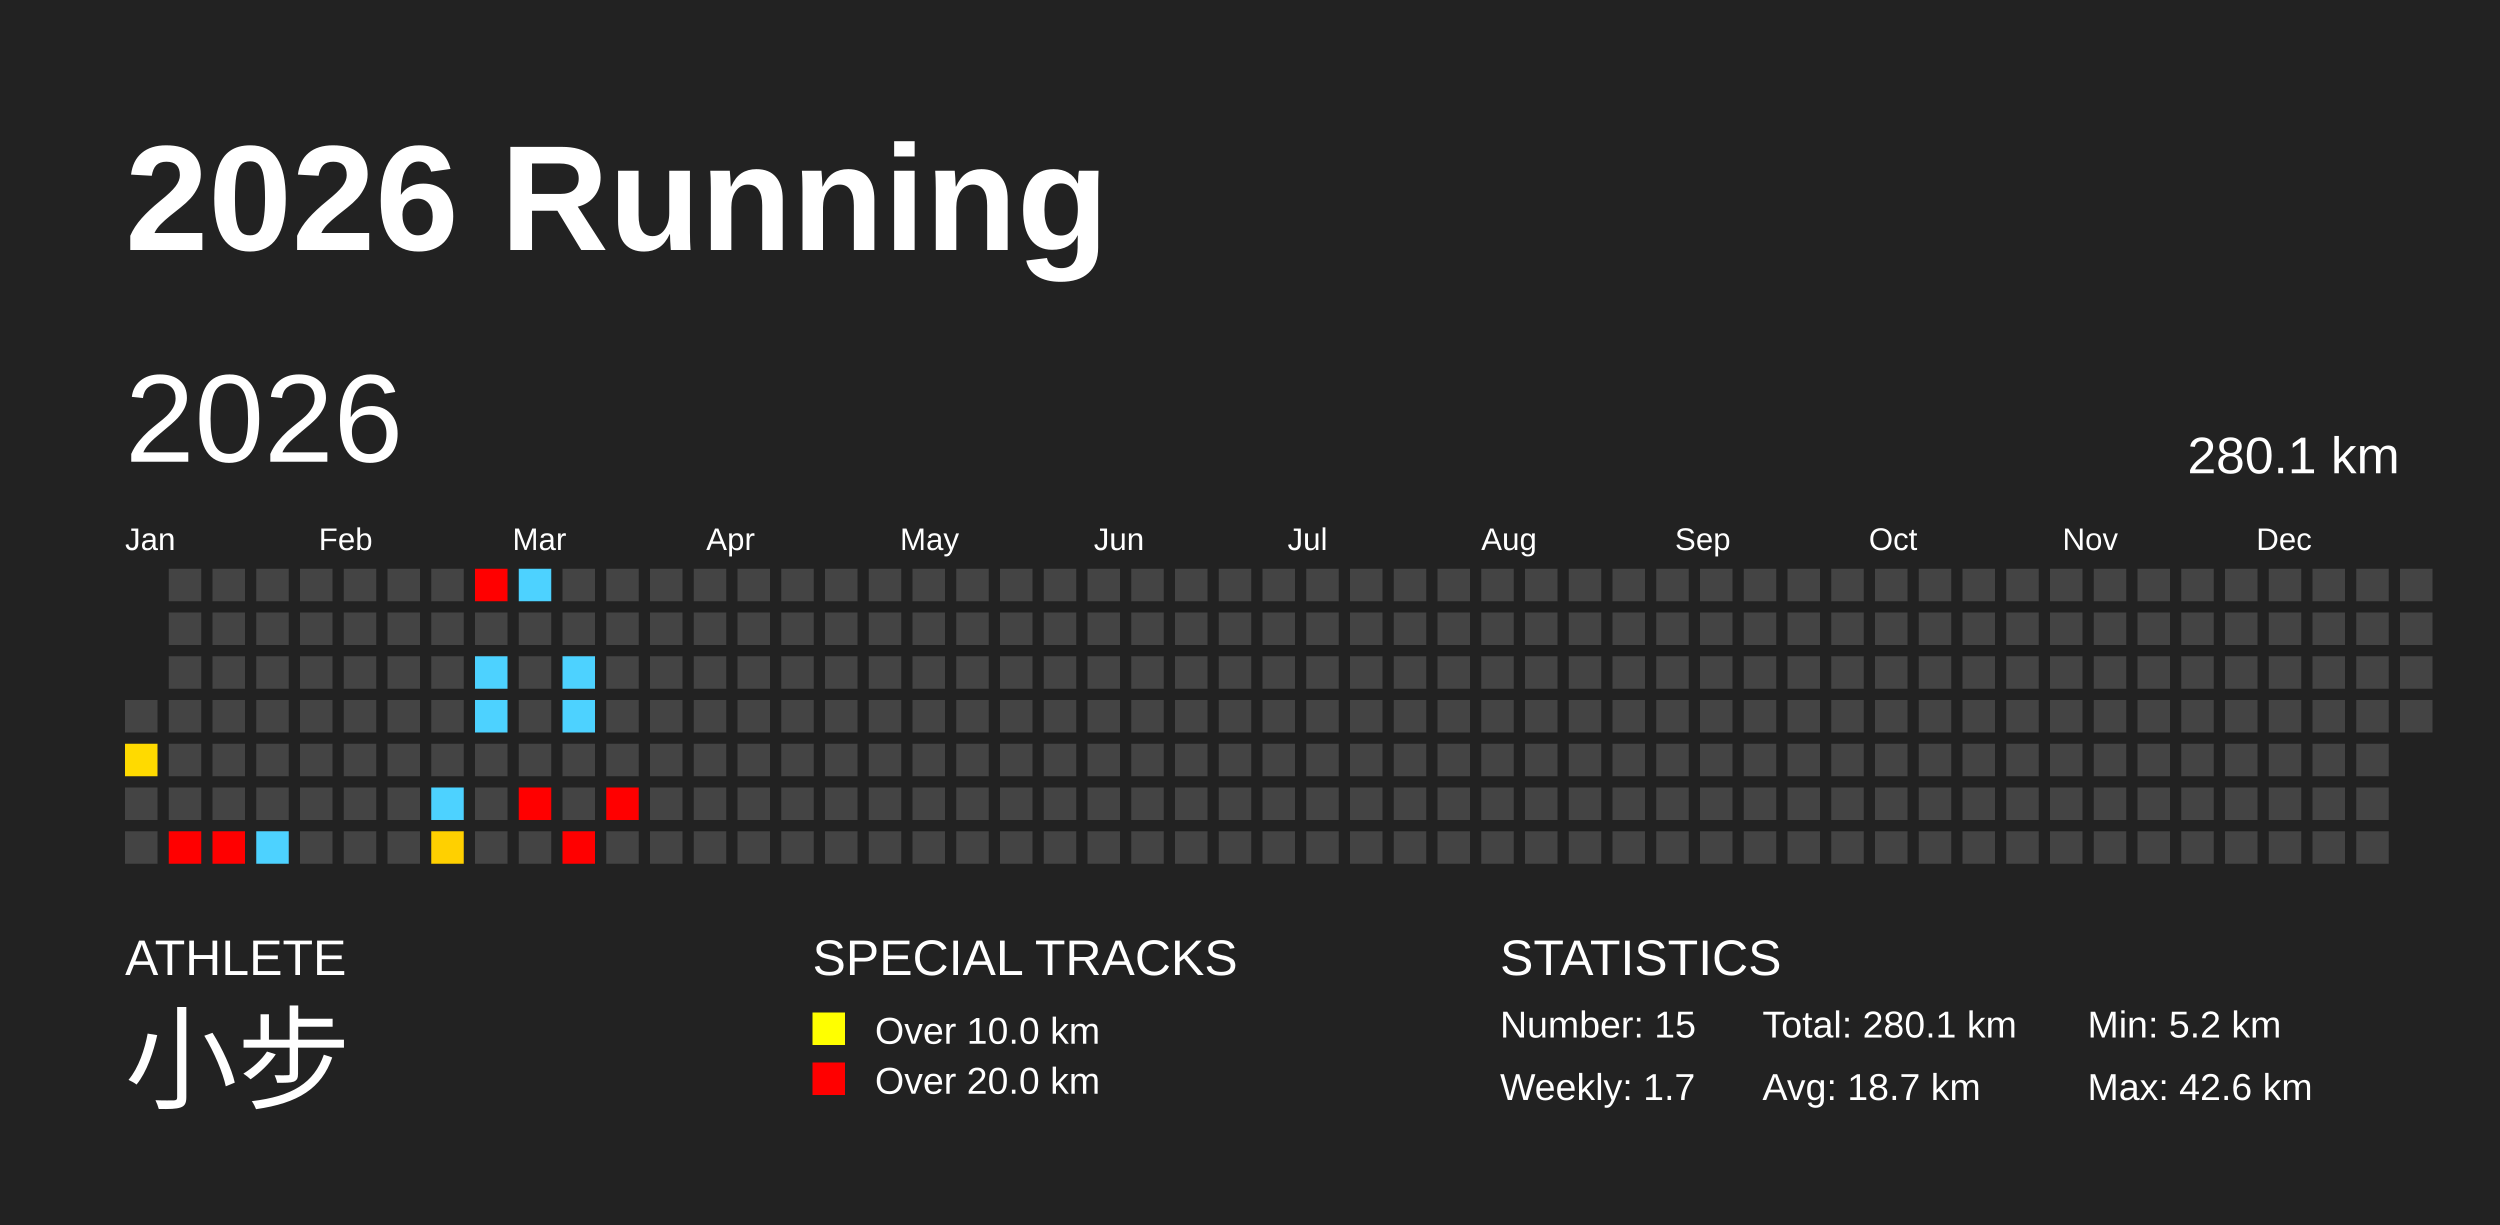
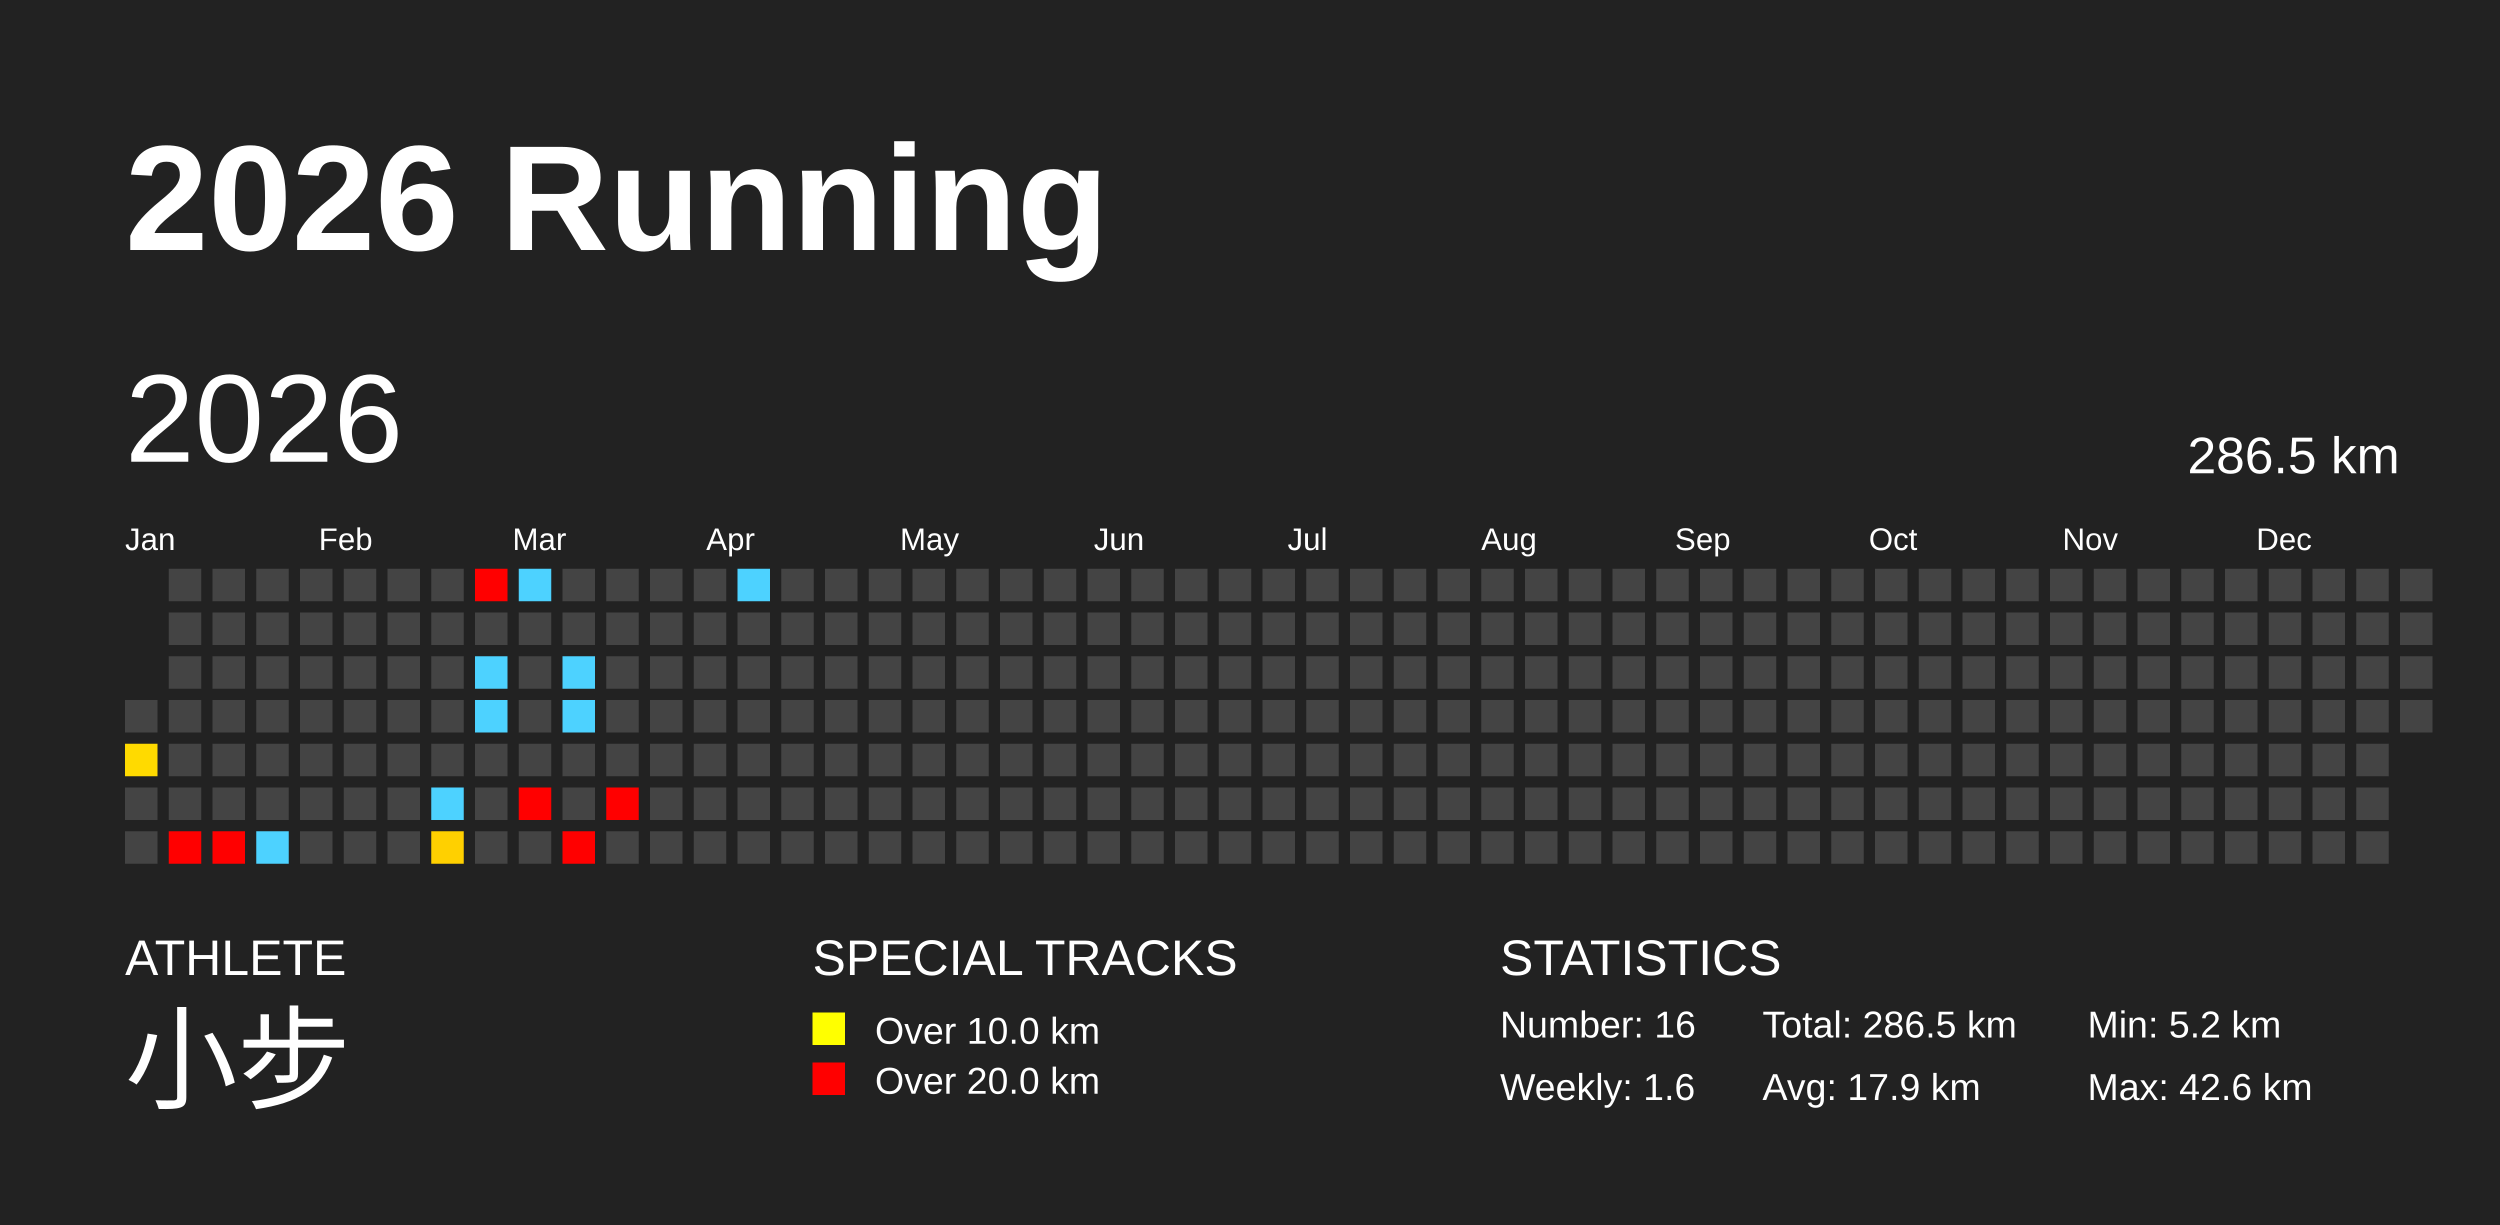
<svg xmlns="http://www.w3.org/2000/svg" baseProfile="full" height="98mm" version="1.1" viewBox="0,0,200,98" width="200mm">
  <defs />
  <rect fill="#222222" height="98" width="200" x="0" y="0" />
  <text fill="#FFFFFF" style="font-size:12px; font-family:Arial; font-weight:bold;" x="10" y="20">2026 Running</text>
  <text fill="#FFFFFF" style="font-size:4px; font-family:Arial" x="10" y="78">ATHLETE</text>
  <text fill="#FFFFFF" style="font-size:9px; font-family:Arial" x="10" y="88">小步</text>
  <text fill="#FFFFFF" style="font-size:4px; font-family:Arial" x="65" y="78">SPECIAL TRACKS</text>
  <rect fill="yellow" height="2.6" width="2.6" x="65" y="81" />
  <text fill="#FFFFFF" style="font-size:3px; font-family:Arial" x="70" y="83.5">Over 10.0 km</text>
  <rect fill="red" height="2.6" width="2.6" x="65" y="85" />
  <text fill="#FFFFFF" style="font-size:3px; font-family:Arial" x="70" y="87.5">Over 20.0 km</text>
  <text fill="#FFFFFF" style="font-size:4px; font-family:Arial" x="120" y="78">STATISTICS</text>
-   <text fill="#FFFFFF" style="font-size:3px; font-family:Arial" x="120" y="83">Number: 15</text>
-   <text fill="#FFFFFF" style="font-size:3px; font-family:Arial" x="120" y="88">Weekly: 1.7</text>
-   <text fill="#FFFFFF" style="font-size:3px; font-family:Arial" x="141" y="83">Total: 280.1 km</text>
-   <text fill="#FFFFFF" style="font-size:3px; font-family:Arial" x="141" y="88">Avg: 18.7 km</text>
+   <text fill="#FFFFFF" style="font-size:3px; font-family:Arial" x="120" y="83">Number: 16</text>
+   <text fill="#FFFFFF" style="font-size:3px; font-family:Arial" x="120" y="88">Weekly: 1.6</text>
+   <text fill="#FFFFFF" style="font-size:3px; font-family:Arial" x="141" y="83">Total: 286.5 km</text>
+   <text fill="#FFFFFF" style="font-size:3px; font-family:Arial" x="141" y="88">Avg: 17.9 km</text>
  <text fill="#FFFFFF" style="font-size:3px; font-family:Arial" x="167" y="83">Min: 5.2 km</text>
  <text fill="#FFFFFF" style="font-size:3px; font-family:Arial" x="167" y="88">Max: 42.6 km</text>
  <text dominant-baseline="hanging" fill="#FFFFFF" style="font-size:10.0px; font-family:Arial;" x="10" y="30">2026</text>
-   <text dominant-baseline="hanging" fill="#FFFFFF" style="font-size:4.125px; font-family:Arial;" x="175" y="35">280.1 km</text>
+   <text dominant-baseline="hanging" fill="#FFFFFF" style="font-size:4.125px; font-family:Arial;" x="175" y="35">286.5 km</text>
  <text fill="#FFFFFF" style="font-size:2.5px; font-family:Arial" x="10.0" y="44">Jan</text>
  <text fill="#FFFFFF" style="font-size:2.5px; font-family:Arial" x="25.5" y="44">Feb</text>
  <text fill="#FFFFFF" style="font-size:2.5px; font-family:Arial" x="41.0" y="44">Mar</text>
  <text fill="#FFFFFF" style="font-size:2.5px; font-family:Arial" x="56.5" y="44">Apr</text>
  <text fill="#FFFFFF" style="font-size:2.5px; font-family:Arial" x="72.0" y="44">May</text>
  <text fill="#FFFFFF" style="font-size:2.5px; font-family:Arial" x="87.5" y="44">Jun</text>
  <text fill="#FFFFFF" style="font-size:2.5px; font-family:Arial" x="103.0" y="44">Jul</text>
  <text fill="#FFFFFF" style="font-size:2.5px; font-family:Arial" x="118.5" y="44">Aug</text>
  <text fill="#FFFFFF" style="font-size:2.5px; font-family:Arial" x="134.0" y="44">Sep</text>
  <text fill="#FFFFFF" style="font-size:2.5px; font-family:Arial" x="149.5" y="44">Oct</text>
  <text fill="#FFFFFF" style="font-size:2.5px; font-family:Arial" x="165.0" y="44">Nov</text>
  <text fill="#FFFFFF" style="font-size:2.5px; font-family:Arial" x="180.5" y="44">Dec</text>
  <rect fill="#444444" height="2.6" width="2.6" x="10.0" y="56.0" />
  <rect fill="#ffda00" height="2.6" width="2.6" x="10.0" y="59.5" />
  <rect fill="#444444" height="2.6" width="2.6" x="10.0" y="63.0" />
  <rect fill="#444444" height="2.6" width="2.6" x="10.0" y="66.5" />
  <rect fill="#444444" height="2.6" width="2.6" x="13.5" y="45.5" />
  <rect fill="#444444" height="2.6" width="2.6" x="13.5" y="49.0" />
  <rect fill="#444444" height="2.6" width="2.6" x="13.5" y="52.5" />
  <rect fill="#444444" height="2.6" width="2.6" x="13.5" y="56.0" />
  <rect fill="#444444" height="2.6" width="2.6" x="13.5" y="59.5" />
  <rect fill="#444444" height="2.6" width="2.6" x="13.5" y="63.0" />
  <rect fill="red" height="2.6" width="2.6" x="13.5" y="66.5" />
  <rect fill="#444444" height="2.6" width="2.6" x="17.0" y="45.5" />
  <rect fill="#444444" height="2.6" width="2.6" x="17.0" y="49.0" />
  <rect fill="#444444" height="2.6" width="2.6" x="17.0" y="52.5" />
  <rect fill="#444444" height="2.6" width="2.6" x="17.0" y="56.0" />
  <rect fill="#444444" height="2.6" width="2.6" x="17.0" y="59.5" />
  <rect fill="#444444" height="2.6" width="2.6" x="17.0" y="63.0" />
  <rect fill="red" height="2.6" width="2.6" x="17.0" y="66.5" />
  <rect fill="#444444" height="2.6" width="2.6" x="20.5" y="45.5" />
  <rect fill="#444444" height="2.6" width="2.6" x="20.5" y="49.0" />
  <rect fill="#444444" height="2.6" width="2.6" x="20.5" y="52.5" />
  <rect fill="#444444" height="2.6" width="2.6" x="20.5" y="56.0" />
  <rect fill="#444444" height="2.6" width="2.6" x="20.5" y="59.5" />
  <rect fill="#444444" height="2.6" width="2.6" x="20.5" y="63.0" />
  <rect fill="#4dd2ff" height="2.6" width="2.6" x="20.5" y="66.5" />
  <rect fill="#444444" height="2.6" width="2.6" x="24.0" y="45.5" />
  <rect fill="#444444" height="2.6" width="2.6" x="24.0" y="49.0" />
  <rect fill="#444444" height="2.6" width="2.6" x="24.0" y="52.5" />
  <rect fill="#444444" height="2.6" width="2.6" x="24.0" y="56.0" />
  <rect fill="#444444" height="2.6" width="2.6" x="24.0" y="59.5" />
  <rect fill="#444444" height="2.6" width="2.6" x="24.0" y="63.0" />
  <rect fill="#444444" height="2.6" width="2.6" x="24.0" y="66.5" />
  <rect fill="#444444" height="2.6" width="2.6" x="27.5" y="45.5" />
  <rect fill="#444444" height="2.6" width="2.6" x="27.5" y="49.0" />
  <rect fill="#444444" height="2.6" width="2.6" x="27.5" y="52.5" />
  <rect fill="#444444" height="2.6" width="2.6" x="27.5" y="56.0" />
  <rect fill="#444444" height="2.6" width="2.6" x="27.5" y="59.5" />
  <rect fill="#444444" height="2.6" width="2.6" x="27.5" y="63.0" />
  <rect fill="#444444" height="2.6" width="2.6" x="27.5" y="66.5" />
  <rect fill="#444444" height="2.6" width="2.6" x="31.0" y="45.5" />
  <rect fill="#444444" height="2.6" width="2.6" x="31.0" y="49.0" />
  <rect fill="#444444" height="2.6" width="2.6" x="31.0" y="52.5" />
  <rect fill="#444444" height="2.6" width="2.6" x="31.0" y="56.0" />
  <rect fill="#444444" height="2.6" width="2.6" x="31.0" y="59.5" />
  <rect fill="#444444" height="2.6" width="2.6" x="31.0" y="63.0" />
  <rect fill="#444444" height="2.6" width="2.6" x="31.0" y="66.5" />
  <rect fill="#444444" height="2.6" width="2.6" x="34.5" y="45.5" />
  <rect fill="#444444" height="2.6" width="2.6" x="34.5" y="49.0" />
  <rect fill="#444444" height="2.6" width="2.6" x="34.5" y="52.5" />
  <rect fill="#444444" height="2.6" width="2.6" x="34.5" y="56.0" />
  <rect fill="#444444" height="2.6" width="2.6" x="34.5" y="59.5" />
  <rect fill="#4dd2ff" height="2.6" width="2.6" x="34.5" y="63.0" />
  <rect fill="#ffd000" height="2.6" width="2.6" x="34.5" y="66.5" />
  <rect fill="red" height="2.6" width="2.6" x="38.0" y="45.5" />
  <rect fill="#444444" height="2.6" width="2.6" x="38.0" y="49.0" />
  <rect fill="#4dd2ff" height="2.6" width="2.6" x="38.0" y="52.5" />
  <rect fill="#4dd2ff" height="2.6" width="2.6" x="38.0" y="56.0" />
  <rect fill="#444444" height="2.6" width="2.6" x="38.0" y="59.5" />
  <rect fill="#444444" height="2.6" width="2.6" x="38.0" y="63.0" />
  <rect fill="#444444" height="2.6" width="2.6" x="38.0" y="66.5" />
  <rect fill="#4dd2ff" height="2.6" width="2.6" x="41.5" y="45.5" />
  <rect fill="#444444" height="2.6" width="2.6" x="41.5" y="49.0" />
  <rect fill="#444444" height="2.6" width="2.6" x="41.5" y="52.5" />
  <rect fill="#444444" height="2.6" width="2.6" x="41.5" y="56.0" />
  <rect fill="#444444" height="2.6" width="2.6" x="41.5" y="59.5" />
  <rect fill="red" height="2.6" width="2.6" x="41.5" y="63.0" />
  <rect fill="#444444" height="2.6" width="2.6" x="41.5" y="66.5" />
  <rect fill="#444444" height="2.6" width="2.6" x="45.0" y="45.5" />
  <rect fill="#444444" height="2.6" width="2.6" x="45.0" y="49.0" />
  <rect fill="#4dd2ff" height="2.6" width="2.6" x="45.0" y="52.5" />
  <rect fill="#4dd2ff" height="2.6" width="2.6" x="45.0" y="56.0" />
  <rect fill="#444444" height="2.6" width="2.6" x="45.0" y="59.5" />
  <rect fill="#444444" height="2.6" width="2.6" x="45.0" y="63.0" />
  <rect fill="red" height="2.6" width="2.6" x="45.0" y="66.5" />
  <rect fill="#444444" height="2.6" width="2.6" x="48.5" y="45.5" />
  <rect fill="#444444" height="2.6" width="2.6" x="48.5" y="49.0" />
  <rect fill="#444444" height="2.6" width="2.6" x="48.5" y="52.5" />
  <rect fill="#444444" height="2.6" width="2.6" x="48.5" y="56.0" />
  <rect fill="#444444" height="2.6" width="2.6" x="48.5" y="59.5" />
  <rect fill="red" height="2.6" width="2.6" x="48.5" y="63.0" />
  <rect fill="#444444" height="2.6" width="2.6" x="48.5" y="66.5" />
  <rect fill="#444444" height="2.6" width="2.6" x="52.0" y="45.5" />
  <rect fill="#444444" height="2.6" width="2.6" x="52.0" y="49.0" />
  <rect fill="#444444" height="2.6" width="2.6" x="52.0" y="52.5" />
  <rect fill="#444444" height="2.6" width="2.6" x="52.0" y="56.0" />
  <rect fill="#444444" height="2.6" width="2.6" x="52.0" y="59.5" />
  <rect fill="#444444" height="2.6" width="2.6" x="52.0" y="63.0" />
  <rect fill="#444444" height="2.6" width="2.6" x="52.0" y="66.5" />
  <rect fill="#444444" height="2.6" width="2.6" x="55.5" y="45.5" />
  <rect fill="#444444" height="2.6" width="2.6" x="55.5" y="49.0" />
  <rect fill="#444444" height="2.6" width="2.6" x="55.5" y="52.5" />
  <rect fill="#444444" height="2.6" width="2.6" x="55.5" y="56.0" />
  <rect fill="#444444" height="2.6" width="2.6" x="55.5" y="59.5" />
  <rect fill="#444444" height="2.6" width="2.6" x="55.5" y="63.0" />
  <rect fill="#444444" height="2.6" width="2.6" x="55.5" y="66.5" />
-   <rect fill="#444444" height="2.6" width="2.6" x="59.0" y="45.5" />
+   <rect fill="#4dd2ff" height="2.6" width="2.6" x="59.0" y="45.5" />
  <rect fill="#444444" height="2.6" width="2.6" x="59.0" y="49.0" />
  <rect fill="#444444" height="2.6" width="2.6" x="59.0" y="52.5" />
  <rect fill="#444444" height="2.6" width="2.6" x="59.0" y="56.0" />
  <rect fill="#444444" height="2.6" width="2.6" x="59.0" y="59.5" />
  <rect fill="#444444" height="2.6" width="2.6" x="59.0" y="63.0" />
  <rect fill="#444444" height="2.6" width="2.6" x="59.0" y="66.5" />
  <rect fill="#444444" height="2.6" width="2.6" x="62.5" y="45.5" />
  <rect fill="#444444" height="2.6" width="2.6" x="62.5" y="49.0" />
  <rect fill="#444444" height="2.6" width="2.6" x="62.5" y="52.5" />
  <rect fill="#444444" height="2.6" width="2.6" x="62.5" y="56.0" />
  <rect fill="#444444" height="2.6" width="2.6" x="62.5" y="59.5" />
  <rect fill="#444444" height="2.6" width="2.6" x="62.5" y="63.0" />
  <rect fill="#444444" height="2.6" width="2.6" x="62.5" y="66.5" />
  <rect fill="#444444" height="2.6" width="2.6" x="66.0" y="45.5" />
  <rect fill="#444444" height="2.6" width="2.6" x="66.0" y="49.0" />
  <rect fill="#444444" height="2.6" width="2.6" x="66.0" y="52.5" />
  <rect fill="#444444" height="2.6" width="2.6" x="66.0" y="56.0" />
  <rect fill="#444444" height="2.6" width="2.6" x="66.0" y="59.5" />
  <rect fill="#444444" height="2.6" width="2.6" x="66.0" y="63.0" />
  <rect fill="#444444" height="2.6" width="2.6" x="66.0" y="66.5" />
  <rect fill="#444444" height="2.6" width="2.6" x="69.5" y="45.5" />
  <rect fill="#444444" height="2.6" width="2.6" x="69.5" y="49.0" />
  <rect fill="#444444" height="2.6" width="2.6" x="69.5" y="52.5" />
  <rect fill="#444444" height="2.6" width="2.6" x="69.5" y="56.0" />
  <rect fill="#444444" height="2.6" width="2.6" x="69.5" y="59.5" />
  <rect fill="#444444" height="2.6" width="2.6" x="69.5" y="63.0" />
  <rect fill="#444444" height="2.6" width="2.6" x="69.5" y="66.5" />
  <rect fill="#444444" height="2.6" width="2.6" x="73.0" y="45.5" />
  <rect fill="#444444" height="2.6" width="2.6" x="73.0" y="49.0" />
  <rect fill="#444444" height="2.6" width="2.6" x="73.0" y="52.5" />
  <rect fill="#444444" height="2.6" width="2.6" x="73.0" y="56.0" />
  <rect fill="#444444" height="2.6" width="2.6" x="73.0" y="59.5" />
  <rect fill="#444444" height="2.6" width="2.6" x="73.0" y="63.0" />
  <rect fill="#444444" height="2.6" width="2.6" x="73.0" y="66.5" />
  <rect fill="#444444" height="2.6" width="2.6" x="76.5" y="45.5" />
  <rect fill="#444444" height="2.6" width="2.6" x="76.5" y="49.0" />
  <rect fill="#444444" height="2.6" width="2.6" x="76.5" y="52.5" />
  <rect fill="#444444" height="2.6" width="2.6" x="76.5" y="56.0" />
  <rect fill="#444444" height="2.6" width="2.6" x="76.5" y="59.5" />
  <rect fill="#444444" height="2.6" width="2.6" x="76.5" y="63.0" />
  <rect fill="#444444" height="2.6" width="2.6" x="76.5" y="66.5" />
  <rect fill="#444444" height="2.6" width="2.6" x="80.0" y="45.5" />
  <rect fill="#444444" height="2.6" width="2.6" x="80.0" y="49.0" />
  <rect fill="#444444" height="2.6" width="2.6" x="80.0" y="52.5" />
  <rect fill="#444444" height="2.6" width="2.6" x="80.0" y="56.0" />
  <rect fill="#444444" height="2.6" width="2.6" x="80.0" y="59.5" />
  <rect fill="#444444" height="2.6" width="2.6" x="80.0" y="63.0" />
  <rect fill="#444444" height="2.6" width="2.6" x="80.0" y="66.5" />
  <rect fill="#444444" height="2.6" width="2.6" x="83.5" y="45.5" />
  <rect fill="#444444" height="2.6" width="2.6" x="83.5" y="49.0" />
  <rect fill="#444444" height="2.6" width="2.6" x="83.5" y="52.5" />
  <rect fill="#444444" height="2.6" width="2.6" x="83.5" y="56.0" />
  <rect fill="#444444" height="2.6" width="2.6" x="83.5" y="59.5" />
  <rect fill="#444444" height="2.6" width="2.6" x="83.5" y="63.0" />
  <rect fill="#444444" height="2.6" width="2.6" x="83.5" y="66.5" />
  <rect fill="#444444" height="2.6" width="2.6" x="87.0" y="45.5" />
  <rect fill="#444444" height="2.6" width="2.6" x="87.0" y="49.0" />
  <rect fill="#444444" height="2.6" width="2.6" x="87.0" y="52.5" />
  <rect fill="#444444" height="2.6" width="2.6" x="87.0" y="56.0" />
  <rect fill="#444444" height="2.6" width="2.6" x="87.0" y="59.5" />
  <rect fill="#444444" height="2.6" width="2.6" x="87.0" y="63.0" />
  <rect fill="#444444" height="2.6" width="2.6" x="87.0" y="66.5" />
  <rect fill="#444444" height="2.6" width="2.6" x="90.5" y="45.5" />
  <rect fill="#444444" height="2.6" width="2.6" x="90.5" y="49.0" />
  <rect fill="#444444" height="2.6" width="2.6" x="90.5" y="52.5" />
  <rect fill="#444444" height="2.6" width="2.6" x="90.5" y="56.0" />
  <rect fill="#444444" height="2.6" width="2.6" x="90.5" y="59.5" />
  <rect fill="#444444" height="2.6" width="2.6" x="90.5" y="63.0" />
  <rect fill="#444444" height="2.6" width="2.6" x="90.5" y="66.5" />
  <rect fill="#444444" height="2.6" width="2.6" x="94.0" y="45.5" />
  <rect fill="#444444" height="2.6" width="2.6" x="94.0" y="49.0" />
  <rect fill="#444444" height="2.6" width="2.6" x="94.0" y="52.5" />
  <rect fill="#444444" height="2.6" width="2.6" x="94.0" y="56.0" />
  <rect fill="#444444" height="2.6" width="2.6" x="94.0" y="59.5" />
  <rect fill="#444444" height="2.6" width="2.6" x="94.0" y="63.0" />
  <rect fill="#444444" height="2.6" width="2.6" x="94.0" y="66.5" />
  <rect fill="#444444" height="2.6" width="2.6" x="97.5" y="45.5" />
  <rect fill="#444444" height="2.6" width="2.6" x="97.5" y="49.0" />
  <rect fill="#444444" height="2.6" width="2.6" x="97.5" y="52.5" />
  <rect fill="#444444" height="2.6" width="2.6" x="97.5" y="56.0" />
  <rect fill="#444444" height="2.6" width="2.6" x="97.5" y="59.5" />
  <rect fill="#444444" height="2.6" width="2.6" x="97.5" y="63.0" />
  <rect fill="#444444" height="2.6" width="2.6" x="97.5" y="66.5" />
  <rect fill="#444444" height="2.6" width="2.6" x="101.0" y="45.5" />
  <rect fill="#444444" height="2.6" width="2.6" x="101.0" y="49.0" />
  <rect fill="#444444" height="2.6" width="2.6" x="101.0" y="52.5" />
  <rect fill="#444444" height="2.6" width="2.6" x="101.0" y="56.0" />
  <rect fill="#444444" height="2.6" width="2.6" x="101.0" y="59.5" />
  <rect fill="#444444" height="2.6" width="2.6" x="101.0" y="63.0" />
  <rect fill="#444444" height="2.6" width="2.6" x="101.0" y="66.5" />
  <rect fill="#444444" height="2.6" width="2.6" x="104.5" y="45.5" />
  <rect fill="#444444" height="2.6" width="2.6" x="104.5" y="49.0" />
  <rect fill="#444444" height="2.6" width="2.6" x="104.5" y="52.5" />
  <rect fill="#444444" height="2.6" width="2.6" x="104.5" y="56.0" />
  <rect fill="#444444" height="2.6" width="2.6" x="104.5" y="59.5" />
  <rect fill="#444444" height="2.6" width="2.6" x="104.5" y="63.0" />
  <rect fill="#444444" height="2.6" width="2.6" x="104.5" y="66.5" />
  <rect fill="#444444" height="2.6" width="2.6" x="108.0" y="45.5" />
  <rect fill="#444444" height="2.6" width="2.6" x="108.0" y="49.0" />
  <rect fill="#444444" height="2.6" width="2.6" x="108.0" y="52.5" />
  <rect fill="#444444" height="2.6" width="2.6" x="108.0" y="56.0" />
  <rect fill="#444444" height="2.6" width="2.6" x="108.0" y="59.5" />
  <rect fill="#444444" height="2.6" width="2.6" x="108.0" y="63.0" />
  <rect fill="#444444" height="2.6" width="2.6" x="108.0" y="66.5" />
  <rect fill="#444444" height="2.6" width="2.6" x="111.5" y="45.5" />
  <rect fill="#444444" height="2.6" width="2.6" x="111.5" y="49.0" />
  <rect fill="#444444" height="2.6" width="2.6" x="111.5" y="52.5" />
  <rect fill="#444444" height="2.6" width="2.6" x="111.5" y="56.0" />
  <rect fill="#444444" height="2.6" width="2.6" x="111.5" y="59.5" />
  <rect fill="#444444" height="2.6" width="2.6" x="111.5" y="63.0" />
  <rect fill="#444444" height="2.6" width="2.6" x="111.5" y="66.5" />
  <rect fill="#444444" height="2.6" width="2.6" x="115.0" y="45.5" />
  <rect fill="#444444" height="2.6" width="2.6" x="115.0" y="49.0" />
  <rect fill="#444444" height="2.6" width="2.6" x="115.0" y="52.5" />
  <rect fill="#444444" height="2.6" width="2.6" x="115.0" y="56.0" />
  <rect fill="#444444" height="2.6" width="2.6" x="115.0" y="59.5" />
  <rect fill="#444444" height="2.6" width="2.6" x="115.0" y="63.0" />
  <rect fill="#444444" height="2.6" width="2.6" x="115.0" y="66.5" />
  <rect fill="#444444" height="2.6" width="2.6" x="118.5" y="45.5" />
  <rect fill="#444444" height="2.6" width="2.6" x="118.5" y="49.0" />
  <rect fill="#444444" height="2.6" width="2.6" x="118.5" y="52.5" />
  <rect fill="#444444" height="2.6" width="2.6" x="118.5" y="56.0" />
  <rect fill="#444444" height="2.6" width="2.6" x="118.5" y="59.5" />
  <rect fill="#444444" height="2.6" width="2.6" x="118.5" y="63.0" />
  <rect fill="#444444" height="2.6" width="2.6" x="118.5" y="66.5" />
  <rect fill="#444444" height="2.6" width="2.6" x="122.0" y="45.5" />
  <rect fill="#444444" height="2.6" width="2.6" x="122.0" y="49.0" />
  <rect fill="#444444" height="2.6" width="2.6" x="122.0" y="52.5" />
  <rect fill="#444444" height="2.6" width="2.6" x="122.0" y="56.0" />
  <rect fill="#444444" height="2.6" width="2.6" x="122.0" y="59.5" />
  <rect fill="#444444" height="2.6" width="2.6" x="122.0" y="63.0" />
  <rect fill="#444444" height="2.6" width="2.6" x="122.0" y="66.5" />
  <rect fill="#444444" height="2.6" width="2.6" x="125.5" y="45.5" />
  <rect fill="#444444" height="2.6" width="2.6" x="125.5" y="49.0" />
  <rect fill="#444444" height="2.6" width="2.6" x="125.5" y="52.5" />
  <rect fill="#444444" height="2.6" width="2.6" x="125.5" y="56.0" />
  <rect fill="#444444" height="2.6" width="2.6" x="125.5" y="59.5" />
  <rect fill="#444444" height="2.6" width="2.6" x="125.5" y="63.0" />
  <rect fill="#444444" height="2.6" width="2.6" x="125.5" y="66.5" />
  <rect fill="#444444" height="2.6" width="2.6" x="129.0" y="45.5" />
  <rect fill="#444444" height="2.6" width="2.6" x="129.0" y="49.0" />
  <rect fill="#444444" height="2.6" width="2.6" x="129.0" y="52.5" />
  <rect fill="#444444" height="2.6" width="2.6" x="129.0" y="56.0" />
  <rect fill="#444444" height="2.6" width="2.6" x="129.0" y="59.5" />
  <rect fill="#444444" height="2.6" width="2.6" x="129.0" y="63.0" />
  <rect fill="#444444" height="2.6" width="2.6" x="129.0" y="66.5" />
  <rect fill="#444444" height="2.6" width="2.6" x="132.5" y="45.5" />
  <rect fill="#444444" height="2.6" width="2.6" x="132.5" y="49.0" />
  <rect fill="#444444" height="2.6" width="2.6" x="132.5" y="52.5" />
  <rect fill="#444444" height="2.6" width="2.6" x="132.5" y="56.0" />
  <rect fill="#444444" height="2.6" width="2.6" x="132.5" y="59.5" />
  <rect fill="#444444" height="2.6" width="2.6" x="132.5" y="63.0" />
  <rect fill="#444444" height="2.6" width="2.6" x="132.5" y="66.5" />
  <rect fill="#444444" height="2.6" width="2.6" x="136.0" y="45.5" />
  <rect fill="#444444" height="2.6" width="2.6" x="136.0" y="49.0" />
  <rect fill="#444444" height="2.6" width="2.6" x="136.0" y="52.5" />
  <rect fill="#444444" height="2.6" width="2.6" x="136.0" y="56.0" />
  <rect fill="#444444" height="2.6" width="2.6" x="136.0" y="59.5" />
  <rect fill="#444444" height="2.6" width="2.6" x="136.0" y="63.0" />
  <rect fill="#444444" height="2.6" width="2.6" x="136.0" y="66.5" />
  <rect fill="#444444" height="2.6" width="2.6" x="139.5" y="45.5" />
  <rect fill="#444444" height="2.6" width="2.6" x="139.5" y="49.0" />
  <rect fill="#444444" height="2.6" width="2.6" x="139.5" y="52.5" />
  <rect fill="#444444" height="2.6" width="2.6" x="139.5" y="56.0" />
  <rect fill="#444444" height="2.6" width="2.6" x="139.5" y="59.5" />
  <rect fill="#444444" height="2.6" width="2.6" x="139.5" y="63.0" />
  <rect fill="#444444" height="2.6" width="2.6" x="139.5" y="66.5" />
  <rect fill="#444444" height="2.6" width="2.6" x="143.0" y="45.5" />
  <rect fill="#444444" height="2.6" width="2.6" x="143.0" y="49.0" />
  <rect fill="#444444" height="2.6" width="2.6" x="143.0" y="52.5" />
  <rect fill="#444444" height="2.6" width="2.6" x="143.0" y="56.0" />
  <rect fill="#444444" height="2.6" width="2.6" x="143.0" y="59.5" />
  <rect fill="#444444" height="2.6" width="2.6" x="143.0" y="63.0" />
  <rect fill="#444444" height="2.6" width="2.6" x="143.0" y="66.5" />
  <rect fill="#444444" height="2.6" width="2.6" x="146.5" y="45.5" />
  <rect fill="#444444" height="2.6" width="2.6" x="146.5" y="49.0" />
  <rect fill="#444444" height="2.6" width="2.6" x="146.5" y="52.5" />
  <rect fill="#444444" height="2.6" width="2.6" x="146.5" y="56.0" />
  <rect fill="#444444" height="2.6" width="2.6" x="146.5" y="59.5" />
  <rect fill="#444444" height="2.6" width="2.6" x="146.5" y="63.0" />
  <rect fill="#444444" height="2.6" width="2.6" x="146.5" y="66.5" />
  <rect fill="#444444" height="2.6" width="2.6" x="150.0" y="45.5" />
  <rect fill="#444444" height="2.6" width="2.6" x="150.0" y="49.0" />
  <rect fill="#444444" height="2.6" width="2.6" x="150.0" y="52.5" />
  <rect fill="#444444" height="2.6" width="2.6" x="150.0" y="56.0" />
  <rect fill="#444444" height="2.6" width="2.6" x="150.0" y="59.5" />
  <rect fill="#444444" height="2.6" width="2.6" x="150.0" y="63.0" />
  <rect fill="#444444" height="2.6" width="2.6" x="150.0" y="66.5" />
  <rect fill="#444444" height="2.6" width="2.6" x="153.5" y="45.5" />
  <rect fill="#444444" height="2.6" width="2.6" x="153.5" y="49.0" />
  <rect fill="#444444" height="2.6" width="2.6" x="153.5" y="52.5" />
  <rect fill="#444444" height="2.6" width="2.6" x="153.5" y="56.0" />
  <rect fill="#444444" height="2.6" width="2.6" x="153.5" y="59.5" />
  <rect fill="#444444" height="2.6" width="2.6" x="153.5" y="63.0" />
  <rect fill="#444444" height="2.6" width="2.6" x="153.5" y="66.5" />
  <rect fill="#444444" height="2.6" width="2.6" x="157.0" y="45.5" />
  <rect fill="#444444" height="2.6" width="2.6" x="157.0" y="49.0" />
  <rect fill="#444444" height="2.6" width="2.6" x="157.0" y="52.5" />
  <rect fill="#444444" height="2.6" width="2.6" x="157.0" y="56.0" />
  <rect fill="#444444" height="2.6" width="2.6" x="157.0" y="59.5" />
  <rect fill="#444444" height="2.6" width="2.6" x="157.0" y="63.0" />
  <rect fill="#444444" height="2.6" width="2.6" x="157.0" y="66.5" />
  <rect fill="#444444" height="2.6" width="2.6" x="160.5" y="45.5" />
  <rect fill="#444444" height="2.6" width="2.6" x="160.5" y="49.0" />
  <rect fill="#444444" height="2.6" width="2.6" x="160.5" y="52.5" />
  <rect fill="#444444" height="2.6" width="2.6" x="160.5" y="56.0" />
  <rect fill="#444444" height="2.6" width="2.6" x="160.5" y="59.5" />
  <rect fill="#444444" height="2.6" width="2.6" x="160.5" y="63.0" />
  <rect fill="#444444" height="2.6" width="2.6" x="160.5" y="66.5" />
  <rect fill="#444444" height="2.6" width="2.6" x="164.0" y="45.5" />
  <rect fill="#444444" height="2.6" width="2.6" x="164.0" y="49.0" />
  <rect fill="#444444" height="2.6" width="2.6" x="164.0" y="52.5" />
  <rect fill="#444444" height="2.6" width="2.6" x="164.0" y="56.0" />
  <rect fill="#444444" height="2.6" width="2.6" x="164.0" y="59.5" />
  <rect fill="#444444" height="2.6" width="2.6" x="164.0" y="63.0" />
  <rect fill="#444444" height="2.6" width="2.6" x="164.0" y="66.5" />
  <rect fill="#444444" height="2.6" width="2.6" x="167.5" y="45.5" />
  <rect fill="#444444" height="2.6" width="2.6" x="167.5" y="49.0" />
  <rect fill="#444444" height="2.6" width="2.6" x="167.5" y="52.5" />
  <rect fill="#444444" height="2.6" width="2.6" x="167.5" y="56.0" />
  <rect fill="#444444" height="2.6" width="2.6" x="167.5" y="59.5" />
  <rect fill="#444444" height="2.6" width="2.6" x="167.5" y="63.0" />
  <rect fill="#444444" height="2.6" width="2.6" x="167.5" y="66.5" />
  <rect fill="#444444" height="2.6" width="2.6" x="171.0" y="45.5" />
  <rect fill="#444444" height="2.6" width="2.6" x="171.0" y="49.0" />
  <rect fill="#444444" height="2.6" width="2.6" x="171.0" y="52.5" />
  <rect fill="#444444" height="2.6" width="2.6" x="171.0" y="56.0" />
  <rect fill="#444444" height="2.6" width="2.6" x="171.0" y="59.5" />
  <rect fill="#444444" height="2.6" width="2.6" x="171.0" y="63.0" />
  <rect fill="#444444" height="2.6" width="2.6" x="171.0" y="66.5" />
  <rect fill="#444444" height="2.6" width="2.6" x="174.5" y="45.5" />
  <rect fill="#444444" height="2.6" width="2.6" x="174.5" y="49.0" />
  <rect fill="#444444" height="2.6" width="2.6" x="174.5" y="52.5" />
  <rect fill="#444444" height="2.6" width="2.6" x="174.5" y="56.0" />
  <rect fill="#444444" height="2.6" width="2.6" x="174.5" y="59.5" />
  <rect fill="#444444" height="2.6" width="2.6" x="174.5" y="63.0" />
  <rect fill="#444444" height="2.6" width="2.6" x="174.5" y="66.5" />
  <rect fill="#444444" height="2.6" width="2.6" x="178.0" y="45.5" />
  <rect fill="#444444" height="2.6" width="2.6" x="178.0" y="49.0" />
  <rect fill="#444444" height="2.6" width="2.6" x="178.0" y="52.5" />
  <rect fill="#444444" height="2.6" width="2.6" x="178.0" y="56.0" />
  <rect fill="#444444" height="2.6" width="2.6" x="178.0" y="59.5" />
  <rect fill="#444444" height="2.6" width="2.6" x="178.0" y="63.0" />
  <rect fill="#444444" height="2.6" width="2.6" x="178.0" y="66.5" />
  <rect fill="#444444" height="2.6" width="2.6" x="181.5" y="45.5" />
  <rect fill="#444444" height="2.6" width="2.6" x="181.5" y="49.0" />
  <rect fill="#444444" height="2.6" width="2.6" x="181.5" y="52.5" />
  <rect fill="#444444" height="2.6" width="2.6" x="181.5" y="56.0" />
  <rect fill="#444444" height="2.6" width="2.6" x="181.5" y="59.5" />
  <rect fill="#444444" height="2.6" width="2.6" x="181.5" y="63.0" />
  <rect fill="#444444" height="2.6" width="2.6" x="181.5" y="66.5" />
  <rect fill="#444444" height="2.6" width="2.6" x="185.0" y="45.5" />
  <rect fill="#444444" height="2.6" width="2.6" x="185.0" y="49.0" />
  <rect fill="#444444" height="2.6" width="2.6" x="185.0" y="52.5" />
  <rect fill="#444444" height="2.6" width="2.6" x="185.0" y="56.0" />
  <rect fill="#444444" height="2.6" width="2.6" x="185.0" y="59.5" />
  <rect fill="#444444" height="2.6" width="2.6" x="185.0" y="63.0" />
  <rect fill="#444444" height="2.6" width="2.6" x="185.0" y="66.5" />
  <rect fill="#444444" height="2.6" width="2.6" x="188.5" y="45.5" />
  <rect fill="#444444" height="2.6" width="2.6" x="188.5" y="49.0" />
  <rect fill="#444444" height="2.6" width="2.6" x="188.5" y="52.5" />
  <rect fill="#444444" height="2.6" width="2.6" x="188.5" y="56.0" />
  <rect fill="#444444" height="2.6" width="2.6" x="188.5" y="59.5" />
  <rect fill="#444444" height="2.6" width="2.6" x="188.5" y="63.0" />
  <rect fill="#444444" height="2.6" width="2.6" x="188.5" y="66.5" />
  <rect fill="#444444" height="2.6" width="2.6" x="192.0" y="45.5" />
  <rect fill="#444444" height="2.6" width="2.6" x="192.0" y="49.0" />
  <rect fill="#444444" height="2.6" width="2.6" x="192.0" y="52.5" />
  <rect fill="#444444" height="2.6" width="2.6" x="192.0" y="56.0" />
</svg>
